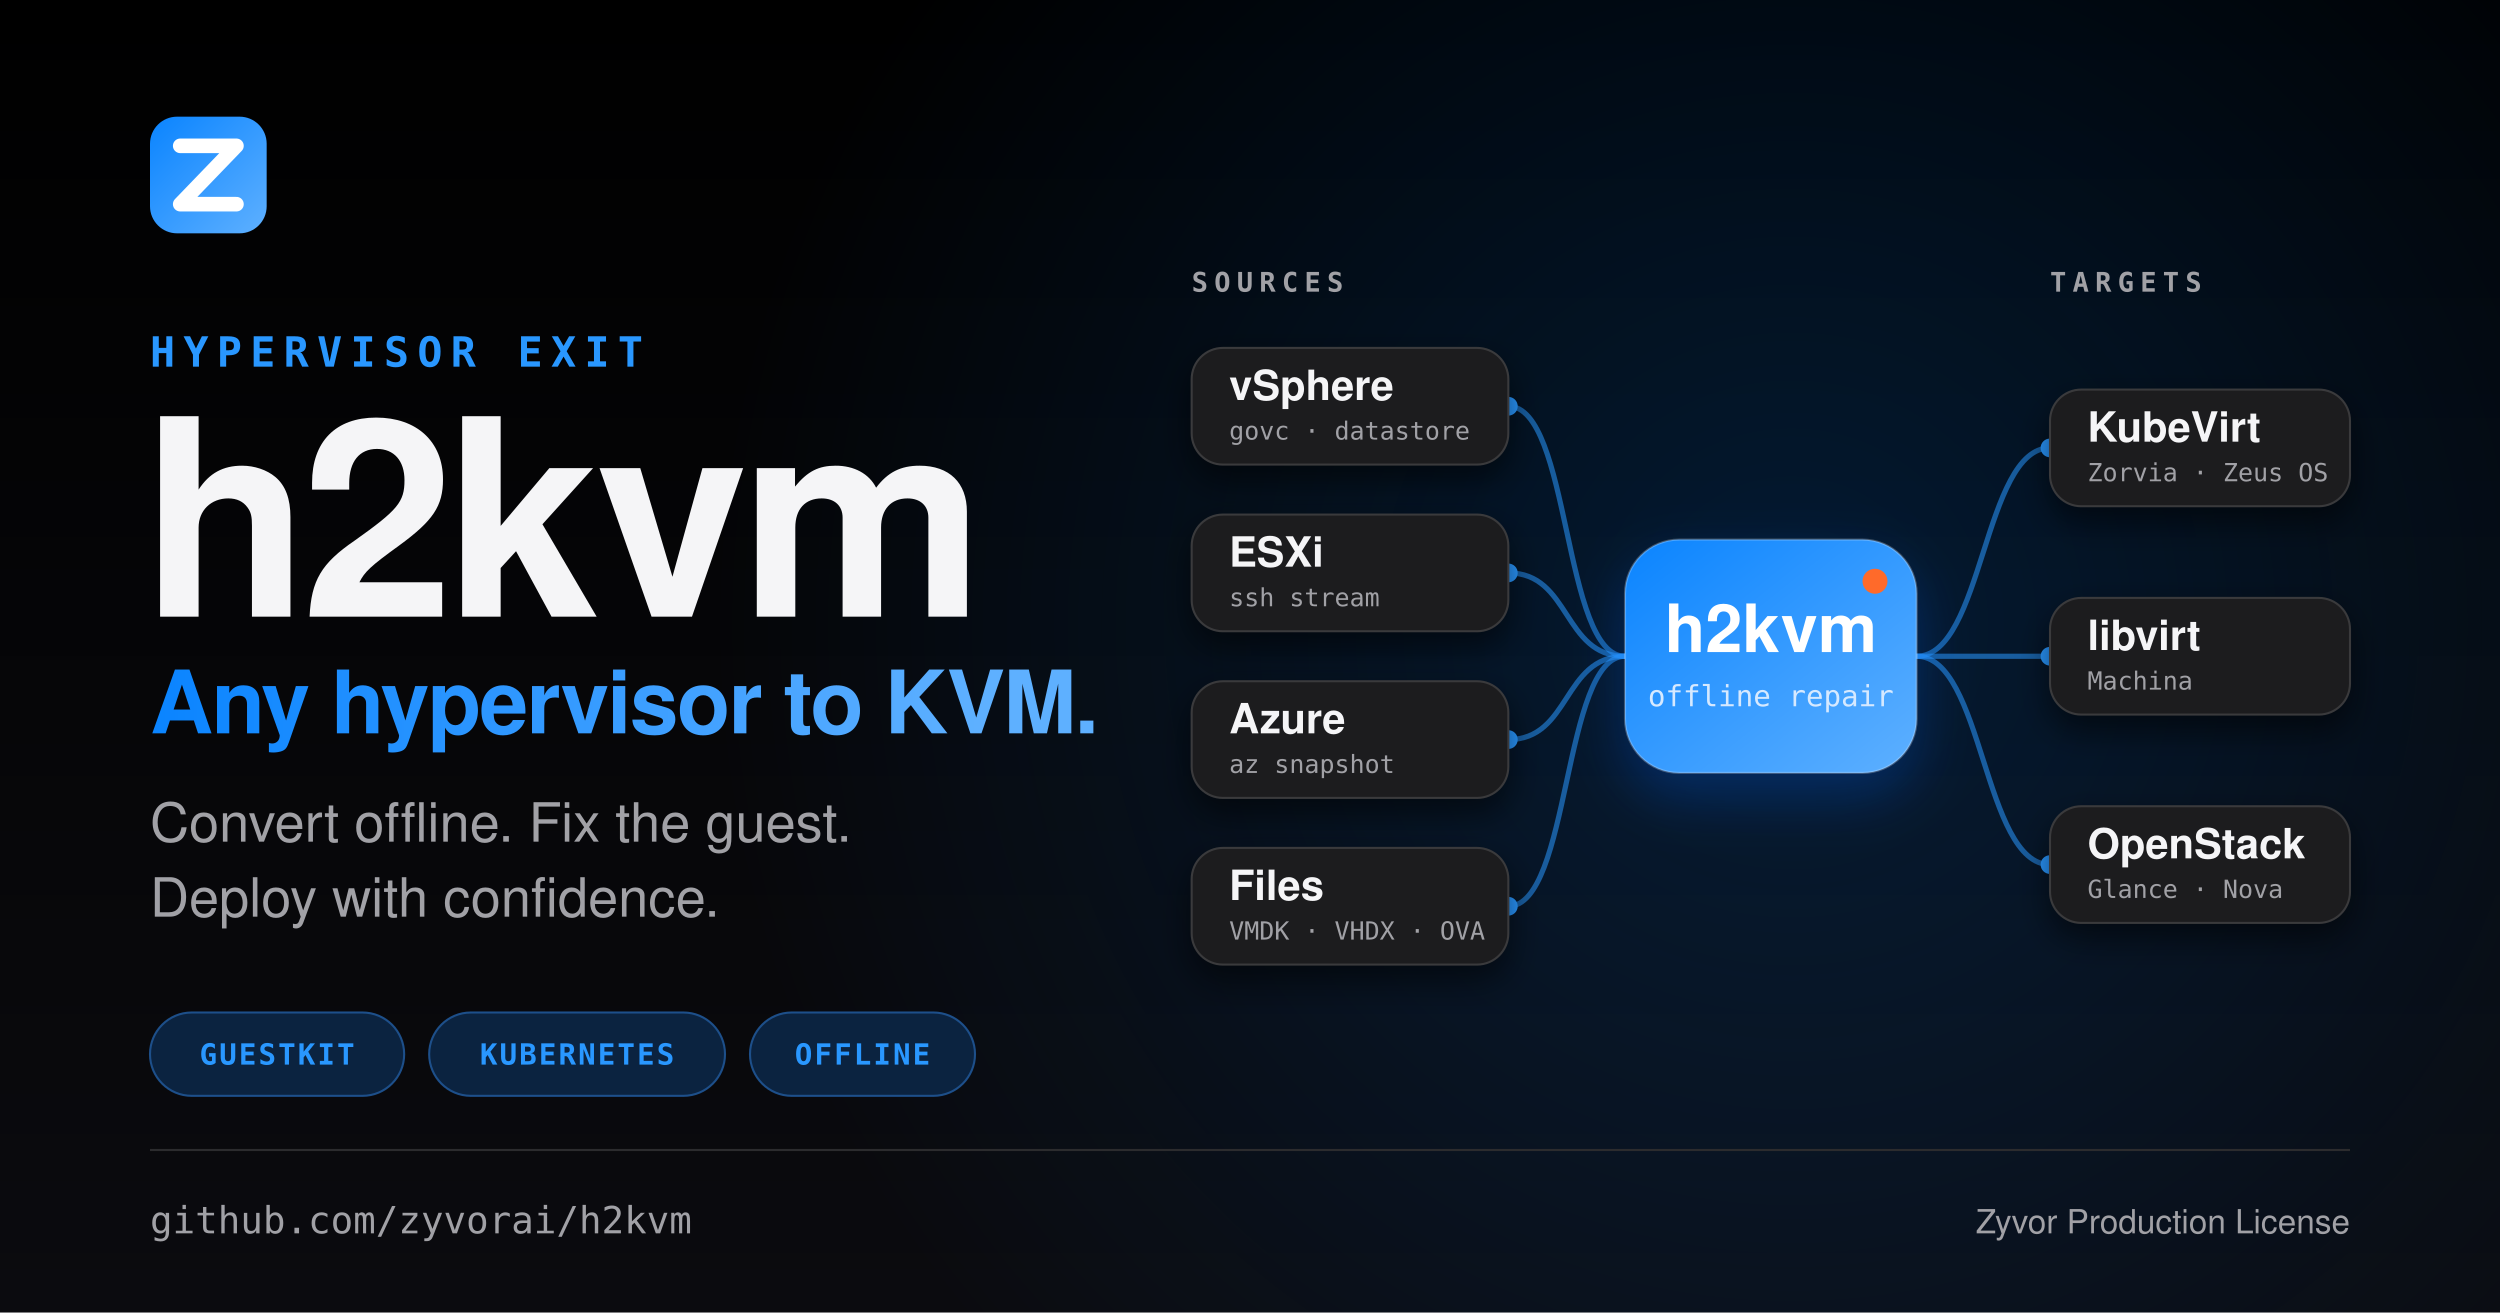
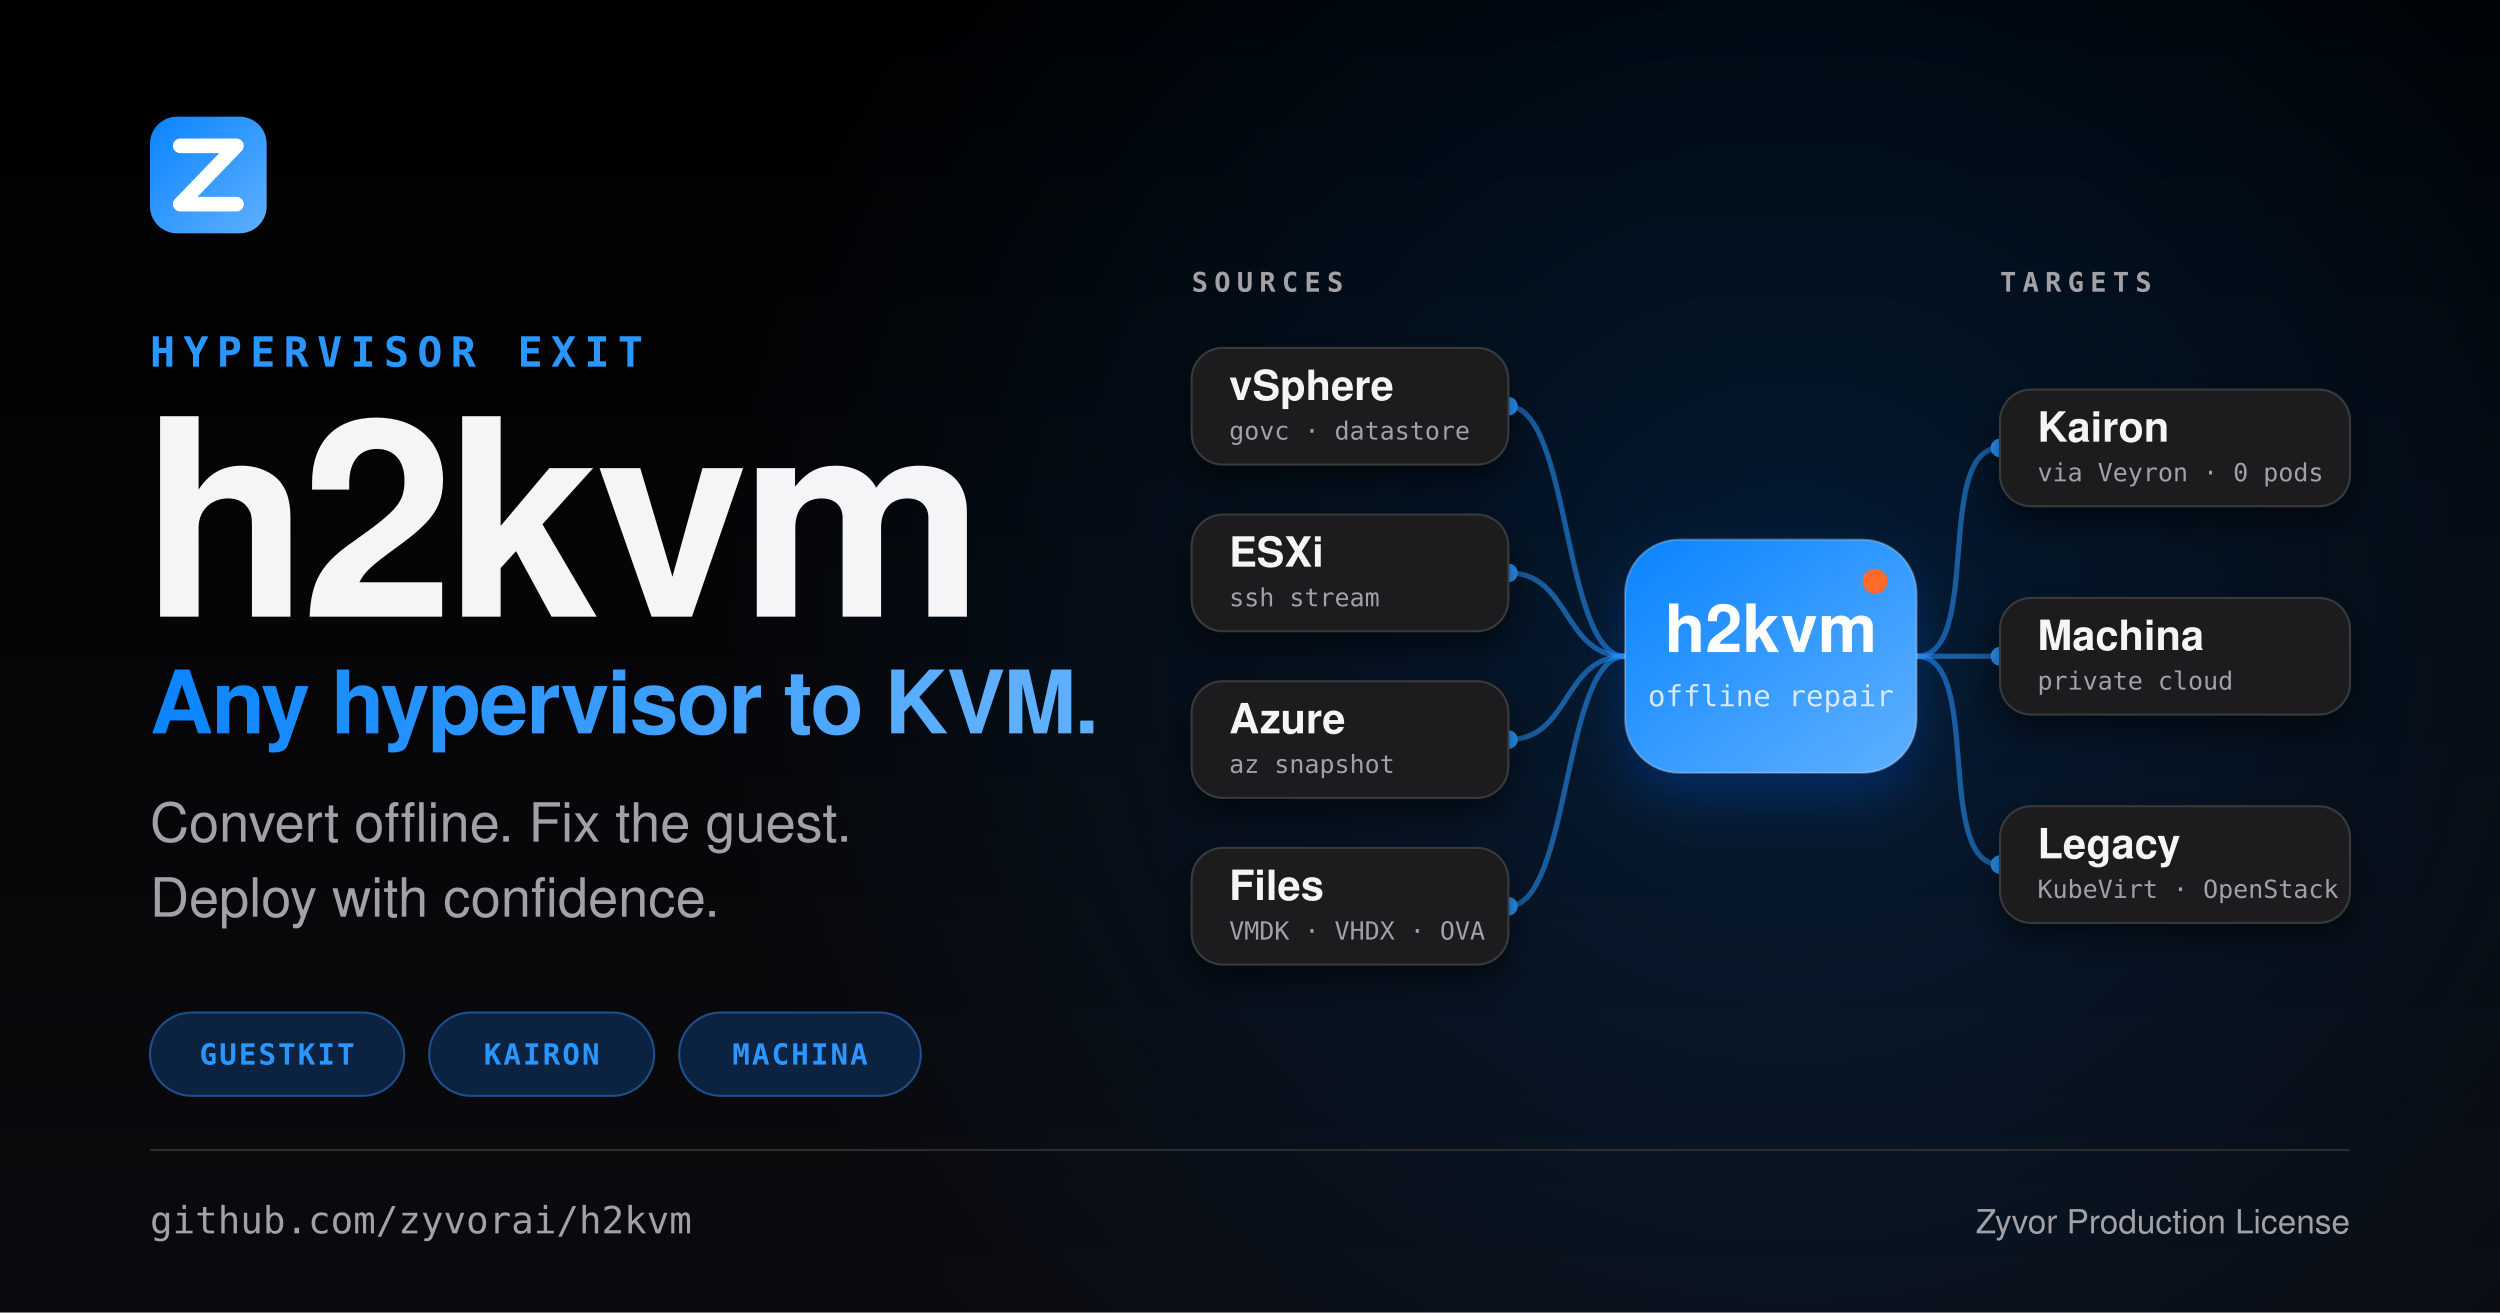
- <svg xmlns="http://www.w3.org/2000/svg" width="1200" height="630" viewBox="0 0 1200 630" role="img" aria-label="h2kvm — Any hypervisor to KVM. Convert offline, fix the guest, deploy with confidence. vSphere, ESXi, Azure and files in; KubeVirt, libvirt and OpenStack out.">
+ <svg xmlns="http://www.w3.org/2000/svg" width="1200" height="630" viewBox="0 0 1200 630" role="img" aria-label="h2kvm — Any hypervisor to KVM. Convert offline, fix the guest, deploy with confidence. vSphere, ESXi, Azure and files in; Kairon and Machina out, with KubeVirt and OpenStack as legacy targets.">
  <defs>
    <linearGradient id="bg" x1="0" y1="0" x2="0" y2="630" gradientUnits="userSpaceOnUse">
      <stop offset="0" stop-color="#000000" />
      <stop offset="1" stop-color="#0b0b0f" />
    </linearGradient>
    <radialGradient id="wash" cx="860" cy="300" r="520" gradientUnits="userSpaceOnUse">
      <stop offset="0" stop-color="#0071e3" stop-opacity="0.20" />
      <stop offset="0.6" stop-color="#0071e3" stop-opacity="0.08" />
      <stop offset="1" stop-color="#0071e3" stop-opacity="0" />
    </radialGradient>
    <linearGradient id="blue" x1="0" y1="0" x2="1" y2="1">
      <stop offset="0" stop-color="#0a84ff" />
      <stop offset="1" stop-color="#5eb0ff" />
    </linearGradient>
    <linearGradient id="blueText" x1="72" y1="0" x2="470" y2="0" gradientUnits="userSpaceOnUse">
      <stop offset="0" stop-color="#0a84ff" />
      <stop offset="1" stop-color="#5eb0ff" />
    </linearGradient>
    <filter id="shadow" x="-20%" y="-30%" width="140%" height="190%" color-interpolation-filters="sRGB">
      <feGaussianBlur in="SourceAlpha" stdDeviation="8" />
      <feOffset dy="7" result="b" />
      <feColorMatrix in="b" type="matrix" values="0 0 0 0 0  0 0 0 0 0  0 0 0 0 0  0 0 0 0.55 0" result="s" />
      <feMerge>
        <feMergeNode in="s" />
        <feMergeNode in="SourceGraphic" />
      </feMerge>
    </filter>
    <filter id="glow" x="-30%" y="-40%" width="160%" height="200%" color-interpolation-filters="sRGB">
      <feGaussianBlur in="SourceAlpha" stdDeviation="13" />
      <feOffset dy="11" result="b" />
      <feColorMatrix in="b" type="matrix" values="0 0 0 0 0.0  0 0 0 0 0.35  0 0 0 0 0.9  0 0 0 0.30 0" result="s" />
      <feMerge>
        <feMergeNode in="s" />
        <feMergeNode in="SourceGraphic" />
      </feMerge>
    </filter>
  </defs>
  <rect width="1200" height="630" fill="url(#bg)" />
  <rect width="1200" height="630" fill="url(#wash)" />
  <rect x="72" y="56" width="56" height="56" rx="13" fill="url(#blue)" />
  <path d="M86.5 70 113.5 70 86.5 98 113.5 98" fill="none" stroke="#ffffff" stroke-width="7" stroke-linecap="round" stroke-linejoin="round" />
  <text x="72" y="176" font-family="'Menlo','JetBrains Mono',monospace" font-size="20" font-weight="700" letter-spacing="4" fill="#2997ff">HYPERVISOR EXIT</text>
  <text x="68" y="296" font-family="'Helvetica Neue',Helvetica,Arial,sans-serif" font-size="132" font-weight="700" letter-spacing="-4" fill="#f5f5f7">h2kvm</text>
  <text x="72" y="352" font-family="'Helvetica Neue',Helvetica,Arial,sans-serif" font-size="42" font-weight="600" letter-spacing="-0.8" fill="url(#blueText)">Any hypervisor to KVM.</text>
  <g font-family="'Helvetica Neue',Helvetica,Arial,sans-serif" font-size="26" fill="#a1a1a6">
    <text x="72" y="404">Convert offline. Fix the guest.</text>
    <text x="72" y="440">Deploy with confidence.</text>
  </g>
  <g>
    <rect x="72" y="486" width="122" height="40" rx="20" fill="#0b2340" stroke="#1d4f8a" />
    <text x="133.0" y="511" text-anchor="middle" font-family="'Menlo','JetBrains Mono',monospace" font-size="14" font-weight="700" letter-spacing="1" fill="#2997ff">GUESTKIT</text>
-     <rect x="206" y="486" width="142" height="40" rx="20" fill="#0b2340" stroke="#1d4f8a" />
-     <text x="277.0" y="511" text-anchor="middle" font-family="'Menlo','JetBrains Mono',monospace" font-size="14" font-weight="700" letter-spacing="1" fill="#2997ff">KUBERNETES</text>
-     <rect x="360" y="486" width="108" height="40" rx="20" fill="#0b2340" stroke="#1d4f8a" />
-     <text x="414.0" y="511" text-anchor="middle" font-family="'Menlo','JetBrains Mono',monospace" font-size="14" font-weight="700" letter-spacing="1" fill="#2997ff">OFFLINE</text>
+     <rect x="206" y="486" width="108" height="40" rx="20" fill="#0b2340" stroke="#1d4f8a" />
+     <text x="260.0" y="511" text-anchor="middle" font-family="'Menlo','JetBrains Mono',monospace" font-size="14" font-weight="700" letter-spacing="1" fill="#2997ff">KAIRON</text>
+     <rect x="326" y="486" width="116" height="40" rx="20" fill="#0b2340" stroke="#1d4f8a" />
+     <text x="384.0" y="511" text-anchor="middle" font-family="'Menlo','JetBrains Mono',monospace" font-size="14" font-weight="700" letter-spacing="1" fill="#2997ff">MACHINA</text>
  </g>
  <text x="572" y="140" font-family="'Menlo','JetBrains Mono',monospace" font-size="13" font-weight="700" letter-spacing="3" fill="#a1a1a6">SOURCES</text>
-   <text x="984" y="140" font-family="'Menlo','JetBrains Mono',monospace" font-size="13" font-weight="700" letter-spacing="3" fill="#a1a1a6">TARGETS</text>
+   <text x="960" y="140" font-family="'Menlo','JetBrains Mono',monospace" font-size="13" font-weight="700" letter-spacing="3" fill="#a1a1a6">TARGETS</text>
  <g fill="none" stroke="#2997ff" stroke-opacity="0.55" stroke-width="2.5" stroke-linecap="round">
    <path d="M724 195 C 754 195, 750 315, 780 315" />
    <path d="M724 275 C 754 275, 750 315, 780 315" />
    <path d="M724 355 C 754 355, 750 315, 780 315" />
    <path d="M724 435 C 754 435, 750 315, 780 315" />
-     <path d="M920 315 C 952 315, 952 215, 984 215" />
-     <path d="M920 315 C 952 315, 952 315, 984 315" />
-     <path d="M920 315 C 952 315, 952 415, 984 415" />
+     <path d="M920 315 C 952 315, 928 215, 960 215" />
+     <path d="M920 315 C 952 315, 928 315, 960 315" />
+     <path d="M920 315 C 952 315, 928 415, 960 415" />
  </g>
  <g fill="#2997ff">
    <circle cx="724" cy="195" r="4.5" />
    <circle cx="724" cy="275" r="4.5" />
    <circle cx="724" cy="355" r="4.5" />
    <circle cx="724" cy="435" r="4.5" />
-     <circle cx="984" cy="215" r="4.5" />
-     <circle cx="984" cy="315" r="4.5" />
-     <circle cx="984" cy="415" r="4.5" />
+     <circle cx="960" cy="215" r="4.5" />
+     <circle cx="960" cy="315" r="4.5" />
+     <circle cx="960" cy="415" r="4.5" />
  </g>
  <g>
    <rect x="572" y="167" width="152" height="56" rx="15" fill="#1c1c1e" stroke="#3a3a3c" filter="url(#shadow)" />
    <text x="590" y="192" font-family="'Helvetica Neue',Helvetica,Arial,sans-serif" font-size="20" font-weight="700" fill="#f5f5f7">vSphere</text>
    <text x="590" y="211" font-family="'Menlo','JetBrains Mono',monospace" font-size="12" fill="#a1a1a6">govc · datastore</text>
    <rect x="572" y="247" width="152" height="56" rx="15" fill="#1c1c1e" stroke="#3a3a3c" filter="url(#shadow)" />
    <text x="590" y="272" font-family="'Helvetica Neue',Helvetica,Arial,sans-serif" font-size="20" font-weight="700" fill="#f5f5f7">ESXi</text>
    <text x="590" y="291" font-family="'Menlo','JetBrains Mono',monospace" font-size="12" fill="#a1a1a6">ssh stream</text>
    <rect x="572" y="327" width="152" height="56" rx="15" fill="#1c1c1e" stroke="#3a3a3c" filter="url(#shadow)" />
    <text x="590" y="352" font-family="'Helvetica Neue',Helvetica,Arial,sans-serif" font-size="20" font-weight="700" fill="#f5f5f7">Azure</text>
    <text x="590" y="371" font-family="'Menlo','JetBrains Mono',monospace" font-size="12" fill="#a1a1a6">az snapshot</text>
    <rect x="572" y="407" width="152" height="56" rx="15" fill="#1c1c1e" stroke="#3a3a3c" filter="url(#shadow)" />
    <text x="590" y="432" font-family="'Helvetica Neue',Helvetica,Arial,sans-serif" font-size="20" font-weight="700" fill="#f5f5f7">Files</text>
    <text x="590" y="451" font-family="'Menlo','JetBrains Mono',monospace" font-size="12" fill="#a1a1a6">VMDK · VHDX · OVA</text>
-     <rect x="984" y="187" width="144" height="56" rx="15" fill="#1c1c1e" stroke="#3a3a3c" filter="url(#shadow)" />
-     <text x="1002" y="212" font-family="'Helvetica Neue',Helvetica,Arial,sans-serif" font-size="20" font-weight="700" fill="#f5f5f7">KubeVirt</text>
-     <text x="1002" y="231" font-family="'Menlo','JetBrains Mono',monospace" font-size="12" fill="#a1a1a6">Zorvia · Zeus OS</text>
-     <rect x="984" y="287" width="144" height="56" rx="15" fill="#1c1c1e" stroke="#3a3a3c" filter="url(#shadow)" />
-     <text x="1002" y="312" font-family="'Helvetica Neue',Helvetica,Arial,sans-serif" font-size="20" font-weight="700" fill="#f5f5f7">libvirt</text>
-     <text x="1002" y="331" font-family="'Menlo','JetBrains Mono',monospace" font-size="12" fill="#a1a1a6">Machina</text>
-     <rect x="984" y="387" width="144" height="56" rx="15" fill="#1c1c1e" stroke="#3a3a3c" filter="url(#shadow)" />
-     <text x="1002" y="412" font-family="'Helvetica Neue',Helvetica,Arial,sans-serif" font-size="20" font-weight="700" fill="#f5f5f7">OpenStack</text>
-     <text x="1002" y="431" font-family="'Menlo','JetBrains Mono',monospace" font-size="12" fill="#a1a1a6">Glance · Nova</text>
+     <rect x="960" y="187" width="168" height="56" rx="15" fill="#1c1c1e" stroke="#3a3a3c" filter="url(#shadow)" />
+     <text x="978" y="212" font-family="'Helvetica Neue',Helvetica,Arial,sans-serif" font-size="20" font-weight="700" fill="#f5f5f7">Kairon</text>
+     <text x="978" y="231" font-family="'Menlo','JetBrains Mono',monospace" font-size="12" fill="#a1a1a6">via Veyron · 0 pods</text>
+     <rect x="960" y="287" width="168" height="56" rx="15" fill="#1c1c1e" stroke="#3a3a3c" filter="url(#shadow)" />
+     <text x="978" y="312" font-family="'Helvetica Neue',Helvetica,Arial,sans-serif" font-size="20" font-weight="700" fill="#f5f5f7">Machina</text>
+     <text x="978" y="331" font-family="'Menlo','JetBrains Mono',monospace" font-size="12" fill="#a1a1a6">private cloud</text>
+     <rect x="960" y="387" width="168" height="56" rx="15" fill="#1c1c1e" stroke="#3a3a3c" filter="url(#shadow)" />
+     <text x="978" y="412" font-family="'Helvetica Neue',Helvetica,Arial,sans-serif" font-size="20" font-weight="700" fill="#f5f5f7">Legacy</text>
+     <text x="978" y="431" font-family="'Menlo','JetBrains Mono',monospace" font-size="12" fill="#a1a1a6">KubeVirt · OpenStack</text>
  </g>
  <rect x="780" y="259" width="140" height="112" rx="26" fill="url(#blue)" filter="url(#glow)" />
  <rect x="780" y="259" width="140" height="112" rx="26" fill="none" stroke="#ffffff" stroke-opacity="0.25" />
  <text x="850.0" y="313" text-anchor="middle" font-family="'Helvetica Neue',Helvetica,Arial,sans-serif" font-size="32" font-weight="700" fill="#ffffff">h2kvm</text>
  <text x="850.0" y="339" text-anchor="middle" font-family="'Menlo','JetBrains Mono',monospace" font-size="14" fill="#d6e9ff">offline repair</text>
  <circle cx="900" cy="279" r="6" fill="#ff6a2a" />
  <line x1="72" y1="552" x2="1128" y2="552" stroke="#2c2c2e" />
  <text x="72" y="592" font-family="'Menlo','JetBrains Mono',monospace" font-size="18" fill="#a1a1a6">github.com/zyvorai/h2kvm</text>
  <text x="1128" y="592" text-anchor="end" font-family="'Helvetica Neue',Helvetica,Arial,sans-serif" font-size="16" fill="#a1a1a6">Zyvor Production License</text>
</svg>
